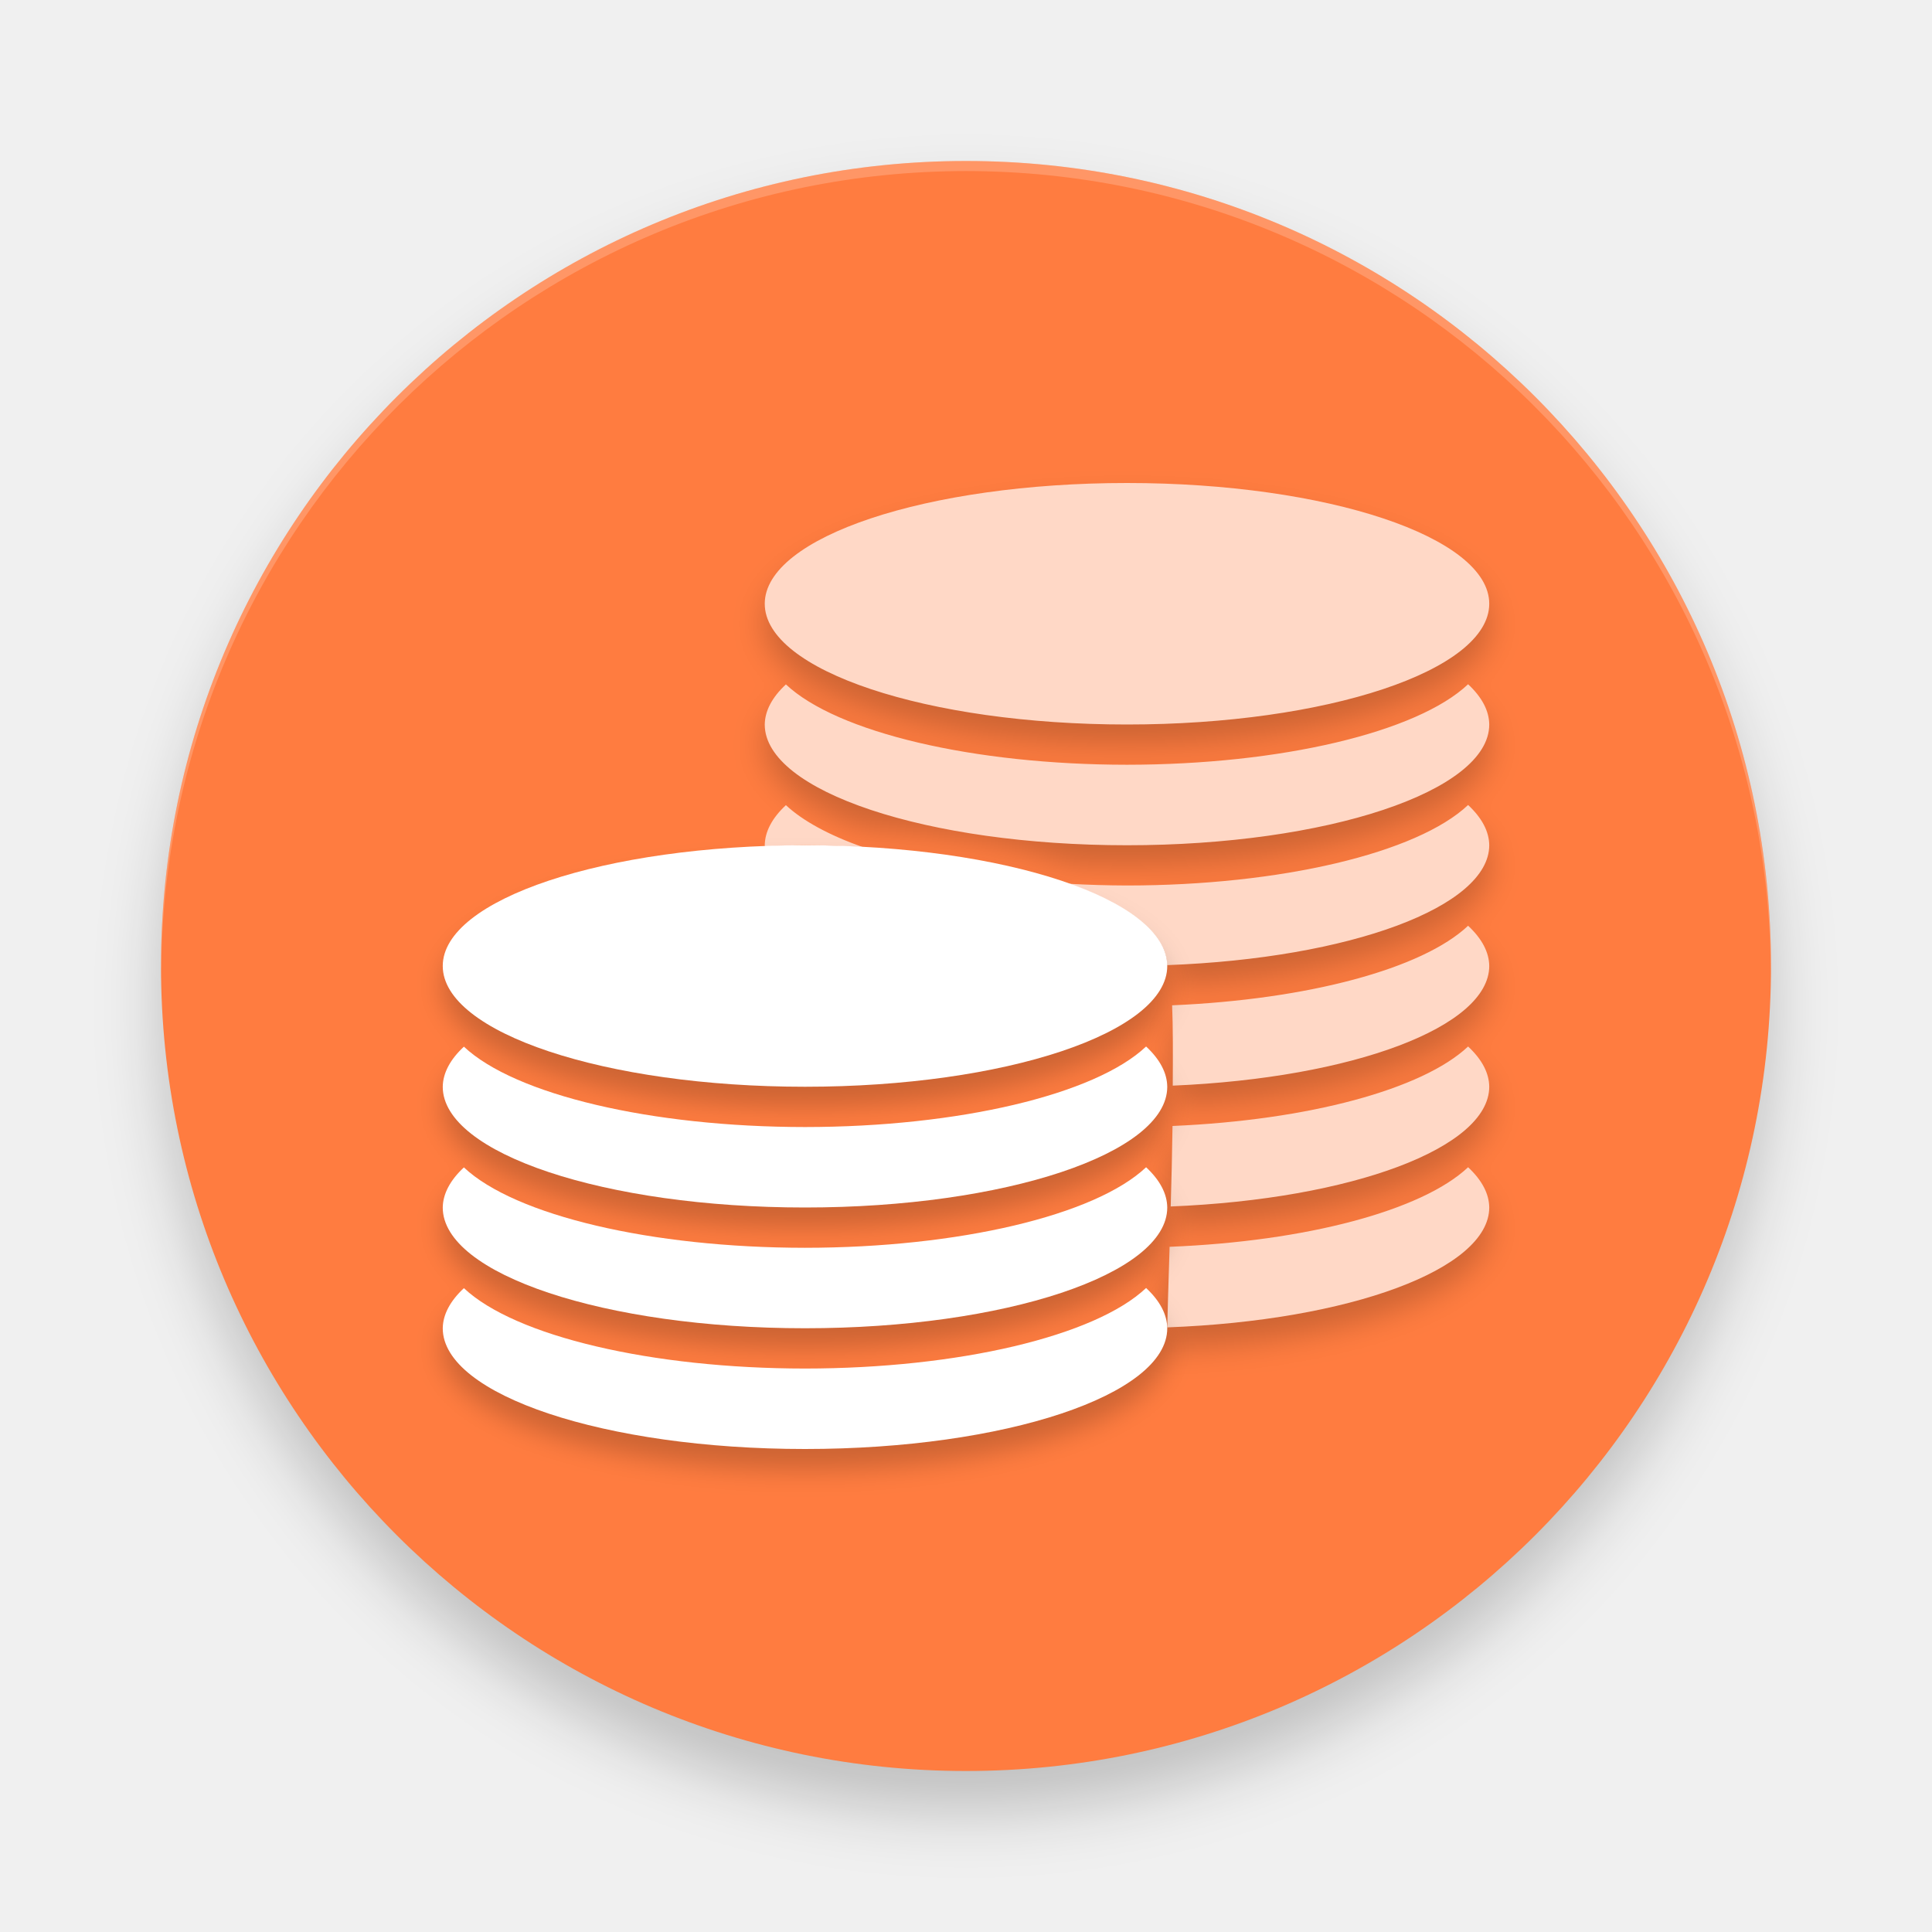
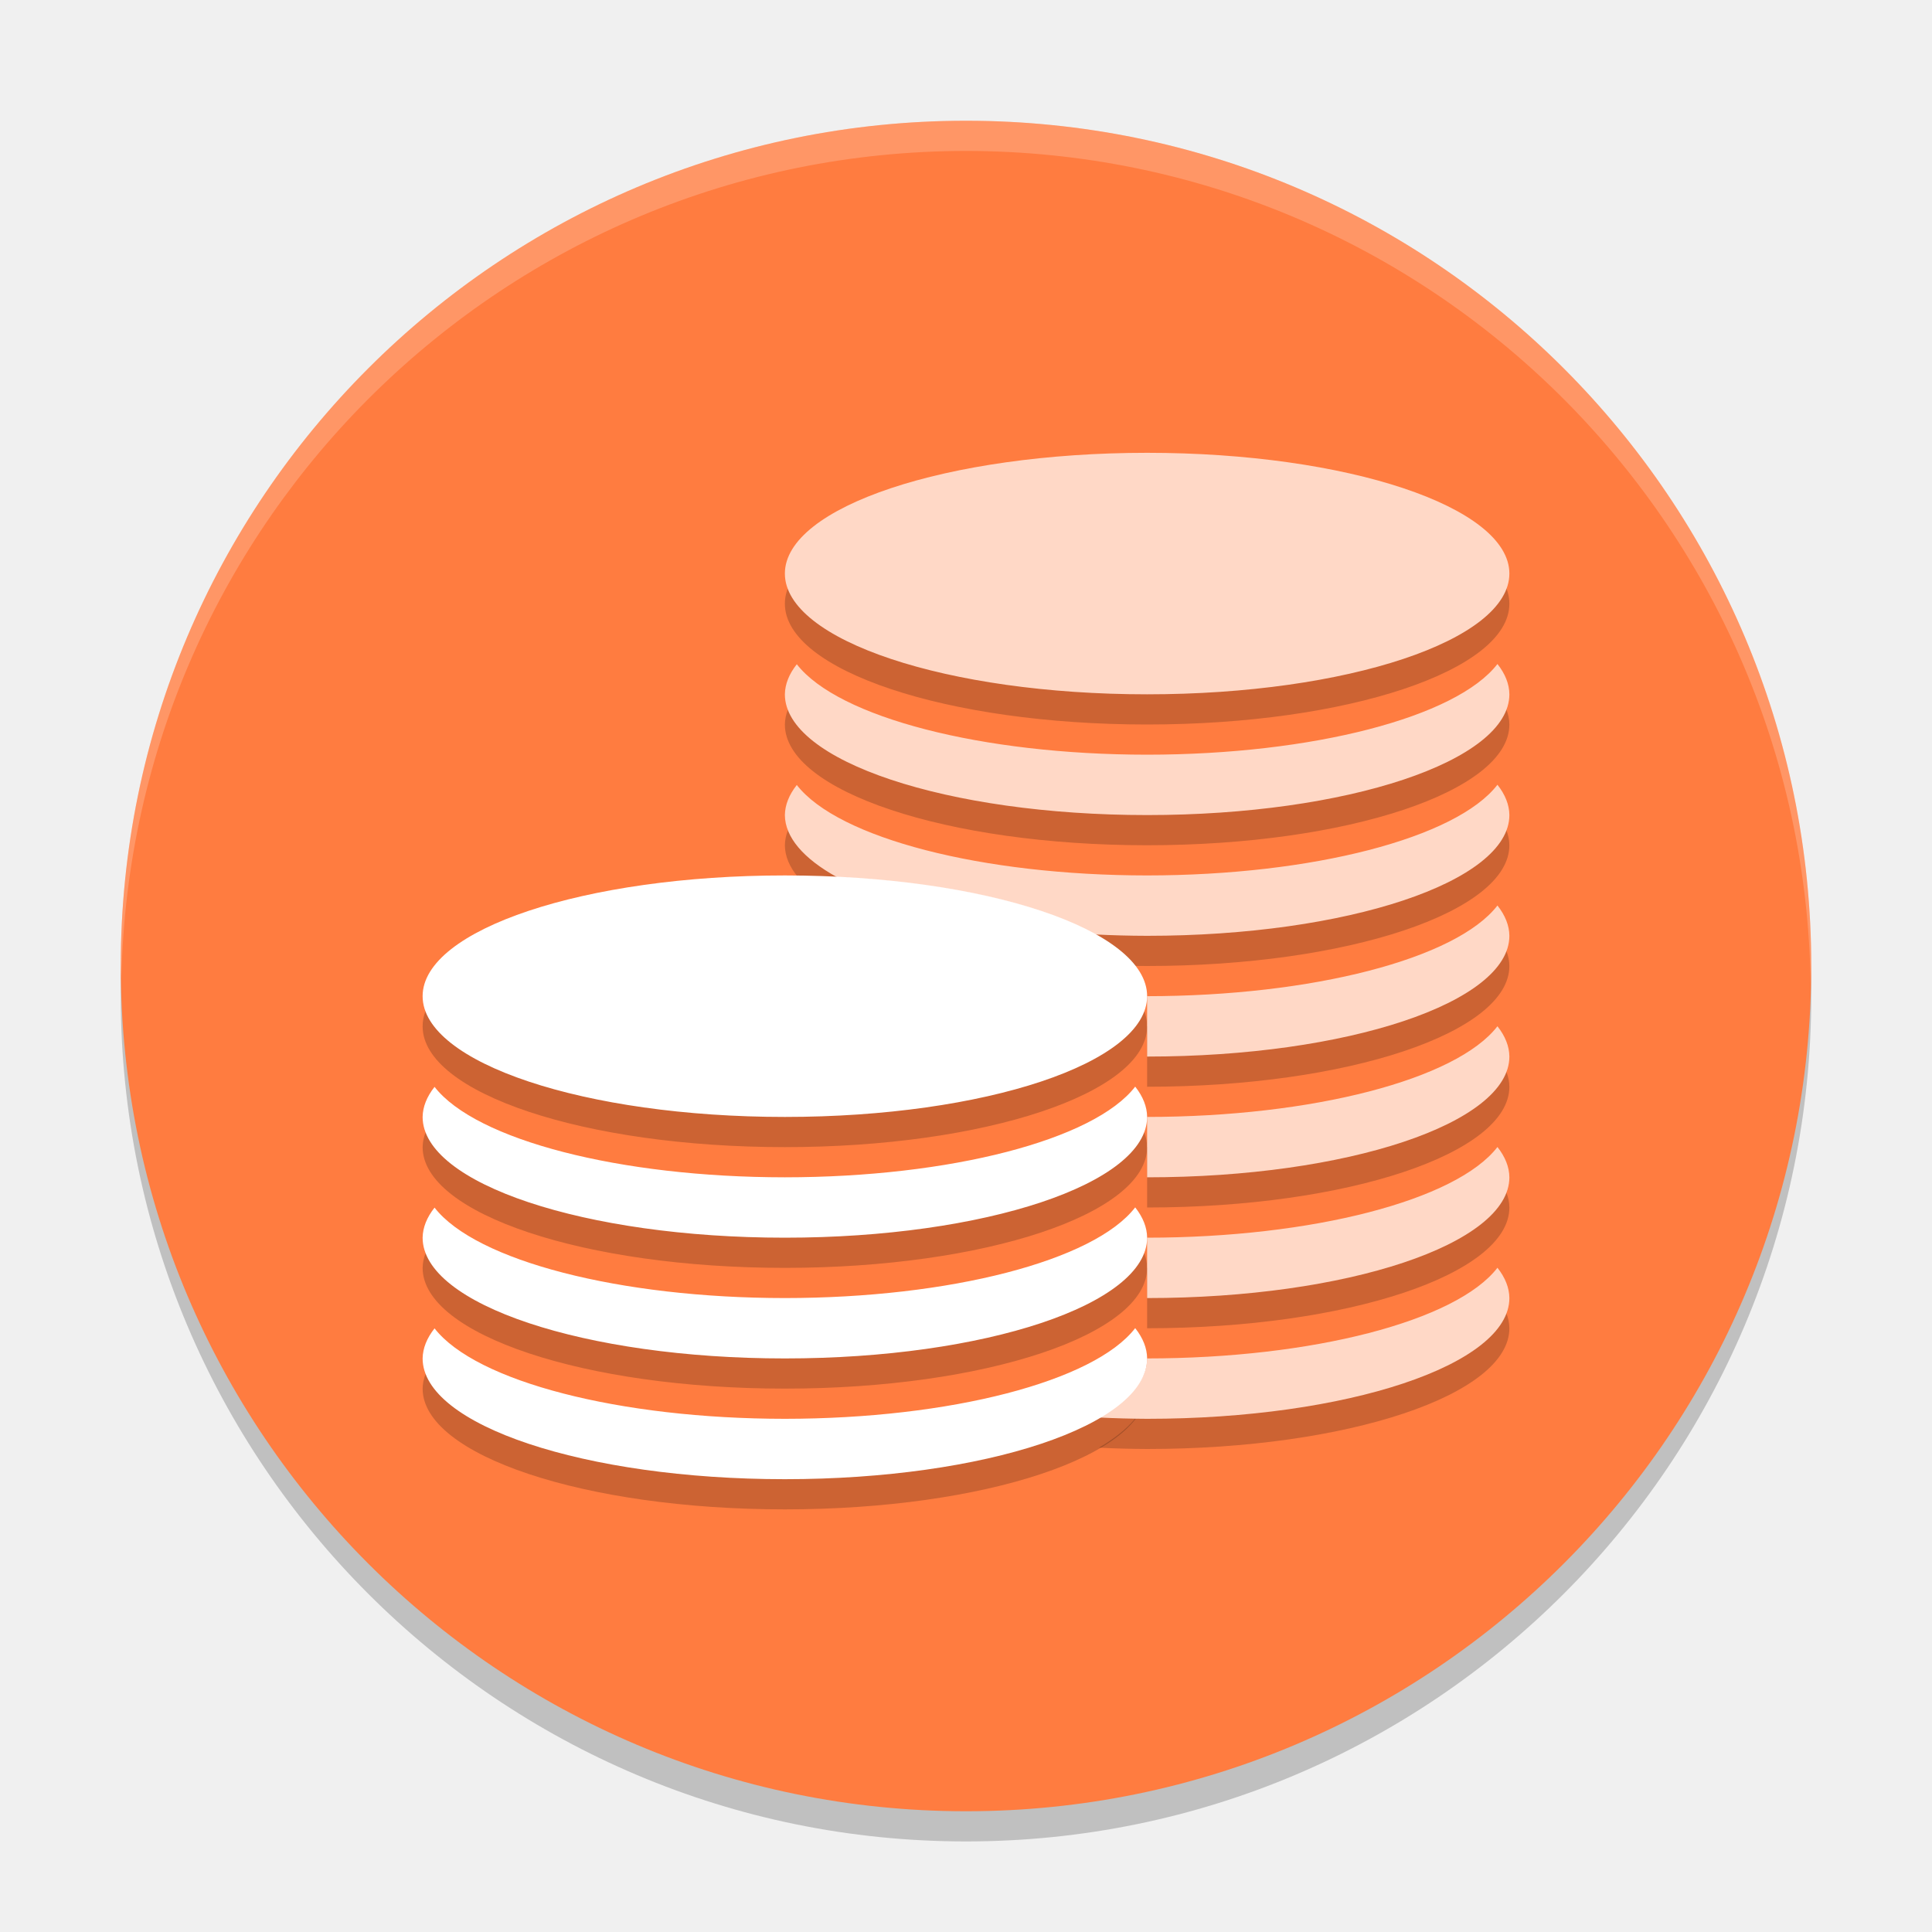
- <svg xmlns="http://www.w3.org/2000/svg" width="192" height="192" version="1.1" id="svg22">
-   <defs id="defs26">
-     <filter style="color-interpolation-filters:sRGB" id="filter875" x="-0.048" width="1.096" y="-0.048" height="1.096">
-       <feGaussianBlur stdDeviation="3.2" id="feGaussianBlur877" />
-     </filter>
-     <filter style="color-interpolation-filters:sRGB" id="filter891" x="-0.044" width="1.088" y="-0.053" height="1.106">
-       <feGaussianBlur stdDeviation="1.32" id="feGaussianBlur893" />
-     </filter>
-     <filter style="color-interpolation-filters:sRGB" id="filter907" x="-0.052" width="1.104" y="-0.045" height="1.089">
-       <feGaussianBlur stdDeviation="1.56" id="feGaussianBlur909" />
-     </filter>
-   </defs>
-   <path id="path857" d="M 96,20 A 80,80 0 0 0 16,100 80,80 0 0 0 96,180 80,80 0 0 0 176,100 80,80 0 0 0 96,20 Z" style="opacity:0.2;fill:#000000;stroke-width:4;filter:url(#filter875)" />
-   <path style="fill:#ff7c40;stroke-width:4" d="M 96,16 A 80,80 0 0 0 16,96 80,80 0 0 0 96,176 80,80 0 0 0 176,96 80,80 0 0 0 96,16 Z" id="path2" />
-   <path style="opacity:0.2;stroke-width:4;filter:url(#filter907)" d="m 112,50 a 36,12 0 0 0 -36,12 36,12 0 0 0 36,12 36,12 0 0 0 36,-12 36,12 0 0 0 -36,-12 z m 33.898,20 A 36,11.994 0 0 1 112,78 36,11.994 0 0 1 78.102,70.016 36,11.994 0 0 0 76,74.008 a 36,11.994 0 0 0 9.75,8.188 c 8.064,0.434 15.188,1.743 20.516,3.648 A 36,11.994 0 0 0 112,86 36,11.994 0 0 0 148,74.008 36,11.994 0 0 0 145.898,70 Z m 0,12 A 36,11.994 0 0 1 113.875,89.969 c 1.351,1.261 2.125,2.615 2.125,4.031 0.258,0.24 0.393,1.832 0.484,3.891 A 36,11.994 0 0 0 148,86.008 36,11.994 0 0 0 145.898,82 Z m -67.797,0.016 a 36,11.994 0 0 0 -0.047,0.047 c 0.034,-6.2e-4 0.067,5.88e-4 0.102,0 a 36,11.994 0 0 1 -0.055,-0.047 z m 67.797,11.984 a 36,11.994 0 0 1 -29.328,7.898 c 0.021,2.414 -2e-4,5.126 -0.047,7.992 A 36,11.994 0 0 0 148,98.008 36,11.994 0 0 0 145.898,94 Z m 0,12 a 36,11.994 0 0 1 -29.438,7.906 c -0.091,3.807 -0.136,5.226 -0.227,8 A 36,11.994 0 0 0 148,110.008 a 36,11.994 0 0 0 -2.102,-4.008 z m 0,12 a 36,11.994 0 0 1 -29.781,7.914 c -0.029,0.886 -0.118,3.939 -0.117,4.094 -6.8e-4,1.39 -0.742,2.72 -2.047,3.961 A 36,11.994 0 0 0 148,122.008 a 36,11.994 0 0 0 -2.102,-4.008 z" id="path4" />
-   <path style="opacity:0.2;fill:#ffffff;stroke-width:4" d="M 95.998 16 A 80 80 0 0 0 16 96 A 80 80 0 0 0 16.021 96.408 A 80 80 0 0 1 95.998 17 L 96 17 A 80 80 0 0 1 175.977 96.582 A 80 80 0 0 0 175.998 96 A 80 80 0 0 0 96 16 L 95.998 16 z " id="path8" />
-   <path style="fill:#ffd8c6;stroke-width:4" d="M 112,48 A 36,12 0 0 0 76,60 36,12 0 0 0 112,72 36,12 0 0 0 148,60 36,12 0 0 0 112,48 Z m 33.898,20 A 36,11.994 0 0 1 112,76 36,11.994 0 0 1 78.102,68.016 36,11.994 0 0 0 76,72.008 36,11.994 0 0 0 112,84 36,11.994 0 0 0 148,72.008 36,11.994 0 0 0 145.898,68 Z m 0,12 A 36,11.994 0 0 1 112,88 36,11.994 0 0 1 106.227,87.828 c 5.961,2.125 9.691,4.952 9.758,8.086 A 36,11.994 0 0 0 148,84.008 36,11.994 0 0 0 145.898,80 Z M 78.102,80.016 A 36,11.994 0 0 0 76,84.008 a 36,11.994 0 0 0 0.016,0.125 C 77.341,84.084 78.636,84 80,84 c 1.974,0 3.878,0.093 5.766,0.195 a 36,11.994 0 0 1 -7.664,-4.18 z M 145.898,92 a 36,11.994 0 0 1 -29.414,7.906 c 0.091,2.055 0.082,4.951 0.062,7.984 A 36,11.994 0 0 0 148,96.008 36,11.994 0 0 0 145.898,92 Z m 0,12 a 36,11.994 0 0 1 -29.375,7.898 c -0.058,3.573 -0.084,4.757 -0.18,8 A 36,11.994 0 0 0 148,108.008 36,11.994 0 0 0 145.898,104 Z m 0,12 a 36,11.994 0 0 1 -29.664,7.906 c -0.091,2.777 -0.235,7.668 -0.234,8.008 A 36,11.994 0 0 0 148,120.008 36,11.994 0 0 0 145.898,116 Z" id="path10" />
-   <path style="opacity:0.2;stroke-width:4;filter:url(#filter891)" d="M 80,86 A 36,12 0 0 0 44,98 36,12 0 0 0 80,110 36,12 0 0 0 116,98 36,12 0 0 0 80,86 Z m 33.898,20 A 36,11.994 0 0 1 80,114 36,11.994 0 0 1 46.102,106.016 36,11.994 0 0 0 44,110.008 36,11.994 0 0 0 80,122 36,11.994 0 0 0 116,110.008 36,11.994 0 0 0 113.898,106 Z m 0,12 A 36,11.994 0 0 1 80,126 36,11.994 0 0 1 46.102,118.016 36,11.994 0 0 0 44,122.008 36,11.994 0 0 0 80,134 36,11.994 0 0 0 116,122.008 36,11.994 0 0 0 113.898,118 Z m 0,12 A 36,11.994 0 0 1 80,138 36,11.994 0 0 1 46.102,130.016 36,11.994 0 0 0 44,134.008 36,11.994 0 0 0 80,146 36,11.994 0 0 0 116,134.008 36,11.994 0 0 0 113.898,130 Z" id="path12" />
-   <ellipse style="fill:#ffffff;stroke-width:4" cx="80" cy="96" rx="36" ry="12" id="ellipse14" />
-   <path style="fill:#ffffff;stroke-width:4" d="M 113.898,116 A 36,11.994 0 0 1 80,124.004 36,11.994 0 0 1 46.102,116.016 36,11.994 0 0 0 44,120.006 36,11.994 0 0 0 80,132 36,11.994 0 0 0 116,120.006 36,11.994 0 0 0 113.898,116 Z" id="path16" />
-   <path style="fill:#ffffff;stroke-width:4" d="M 113.898,104 A 36,11.994 0 0 1 80,112.004 36,11.994 0 0 1 46.102,104.016 36,11.994 0 0 0 44,108.006 36,11.994 0 0 0 80,120 36,11.994 0 0 0 116,108.006 36,11.994 0 0 0 113.898,104 Z" id="path18" />
-   <path style="fill:#ffffff;stroke-width:4" d="M 113.898,128 A 36,11.994 0 0 1 80,136.004 36,11.994 0 0 1 46.102,128.016 36,11.994 0 0 0 44,132.006 36,11.994 0 0 0 80,144 36,11.994 0 0 0 116,132.006 36,11.994 0 0 0 113.898,128 Z" id="path20" />
+ <svg xmlns="http://www.w3.org/2000/svg" width="64" height="64" version="1.1">
+   <path style="opacity:0.2" d="M 32,5 A 28,28 0 0 0 4,33 28,28 0 0 0 32,61 28,28 0 0 0 60,33 28,28 0 0 0 32,5 Z" />
+   <path style="fill:#ff7c40" d="M 32,4 A 28,28 0 0 0 4,32 28,28 0 0 0 32,60 28,28 0 0 0 60,32 28,28 0 0 0 32,4 Z" />
+   <path style="opacity:0.2" d="m 38,16 a 12,4 0 0 0 -12,4 12,4 0 0 0 12,4 12,4 0 0 0 12,-4 12,4 0 0 0 -12,-4 z m 11.605,6.996 A 12,4 0 0 1 38,26 12,4 0 0 1 26.395,23.004 12,4 0 0 0 26,24 12,4 0 0 0 38,28 12,4 0 0 0 50,24 12,4 0 0 0 49.605,22.996 Z m 0,4 A 12,4 0 0 1 38,30 12,4 0 0 1 26.395,27.004 12,4 0 0 0 26,28 a 12,4 0 0 0 1.73,2.059 c 3.636,0.177 6.719,0.886 8.531,1.895 A 12,4 0 0 0 38,32 12,4 0 0 0 50,28 12,4 0 0 0 49.605,26.996 Z m 0,4 A 12,4 0 0 1 38,34 c 0,0 1.42e-4,1.459 0,2 a 12,4 0 0 0 12,-4 12,4 0 0 0 -0.395,-1.004 z m 0,4 A 12,4 0 0 1 38,38 c -1.88e-4,0.87 1.42e-4,1.014 0,2 a 12,4 0 0 0 12,-4 12,4 0 0 0 -0.395,-1.004 z m 0,4 A 12,4 0 0 1 38,42 c 0,0.889 -2.36e-4,1.421 0,2 a 12,4 0 0 0 12,-4 12,4 0 0 0 -0.395,-1.004 z m 0,4 A 12,4 0 0 1 38,46 c 0,0.715 -0.609,1.376 -1.594,1.957 A 12,4 0 0 0 38,48 12,4 0 0 0 50,44 12,4 0 0 0 49.605,42.996 Z" />
+   <path style="opacity:0.2" d="m 26,30 a 12,4 0 0 0 -12,4 12,4 0 0 0 12,4 12,4 0 0 0 12,-4 12,4 0 0 0 -12,-4 z m 11.605,6.996 A 12,4 0 0 1 26,40 12,4 0 0 1 14.395,37.004 12,4 0 0 0 14,38 12,4 0 0 0 26,42 12,4 0 0 0 38,38 12,4 0 0 0 37.605,36.996 Z m 0,4 A 12,4 0 0 1 26,44 12,4 0 0 1 14.395,41.004 12,4 0 0 0 14,42 12,4 0 0 0 26,46 12,4 0 0 0 38,42 12,4 0 0 0 37.605,40.996 Z m 0,4 A 12,4 0 0 1 26,48 12,4 0 0 1 14.395,45.004 12,4 0 0 0 14,46 12,4 0 0 0 26,50 12,4 0 0 0 38,46 12,4 0 0 0 37.605,44.996 Z" />
+   <path style="fill:#ffd8c6" d="m 38,15 a 12,4 0 0 0 -12,4 12,4 0 0 0 12,4 12,4 0 0 0 12,-4 12,4 0 0 0 -12,-4 z m 11.605,6.996 A 12,4 0 0 1 38,25 12,4 0 0 1 26.395,22.004 12,4 0 0 0 26,23 12,4 0 0 0 38,27 12,4 0 0 0 50,23 12,4 0 0 0 49.605,21.996 Z m 0,4 A 12,4 0 0 1 38,29 12,4 0 0 1 26.395,26.004 12,4 0 0 0 26,27 a 12,4 0 0 0 1.73,2.059 c 3.636,0.177 6.719,0.886 8.531,1.895 A 12,4 0 0 0 38,31 12,4 0 0 0 50,27 12,4 0 0 0 49.605,25.996 Z m 0,4 A 12,4 0 0 1 38,33 c 0,0 1.42e-4,1.459 0,2 a 12,4 0 0 0 12,-4 12,4 0 0 0 -0.395,-1.004 z m 0,4 A 12,4 0 0 1 38,37 c -1.88e-4,0.87 1.42e-4,1.014 0,2 a 12,4 0 0 0 12,-4 12,4 0 0 0 -0.395,-1.004 z m 0,4 A 12,4 0 0 1 38,41 c 0,0.889 -2.36e-4,1.421 0,2 a 12,4 0 0 0 12,-4 12,4 0 0 0 -0.395,-1.004 z m 0,4 A 12,4 0 0 1 38,45 c 0,0.715 -0.609,1.376 -1.594,1.957 A 12,4 0 0 0 38,47 12,4 0 0 0 50,43 12,4 0 0 0 49.605,41.996 Z" />
+   <path style="fill:#ffffff" d="m 26,29 a 12,4 0 0 0 -12,4 12,4 0 0 0 12,4 12,4 0 0 0 12,-4 12,4 0 0 0 -12,-4 z m 11.605,6.996 A 12,4 0 0 1 26,39 12,4 0 0 1 14.395,36.004 12,4 0 0 0 14,37 12,4 0 0 0 26,41 12,4 0 0 0 38,37 12,4 0 0 0 37.605,35.996 Z m 0,4 A 12,4 0 0 1 26,43 12,4 0 0 1 14.395,40.004 12,4 0 0 0 14,41 12,4 0 0 0 26,45 12,4 0 0 0 38,41 12,4 0 0 0 37.605,39.996 Z m 0,4 A 12,4 0 0 1 26,47 12,4 0 0 1 14.395,44.004 12,4 0 0 0 14,45 12,4 0 0 0 26,49 12,4 0 0 0 38,45 12,4 0 0 0 37.605,43.996 Z" />
+   <path style="opacity:0.2;fill:#ffffff" d="M 32 4 A 28 28 0 0 0 4 32 A 28 28 0 0 0 4.021 32.406 A 28 28 0 0 1 32 5 A 28 28 0 0 1 59.979 32.578 A 28 28 0 0 0 60 32 A 28 28 0 0 0 32 4 z" />
</svg>
